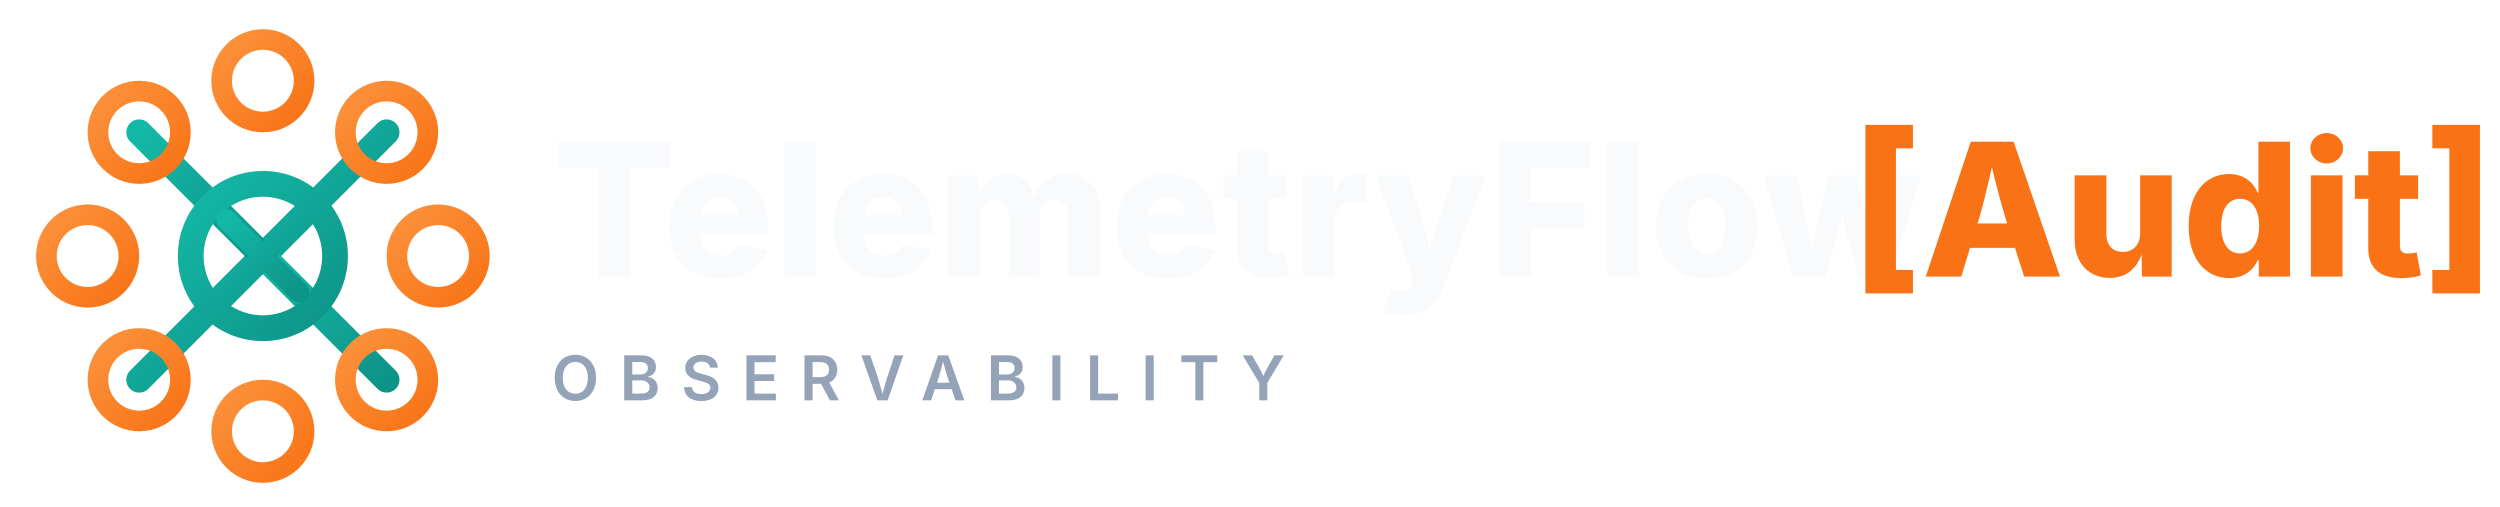
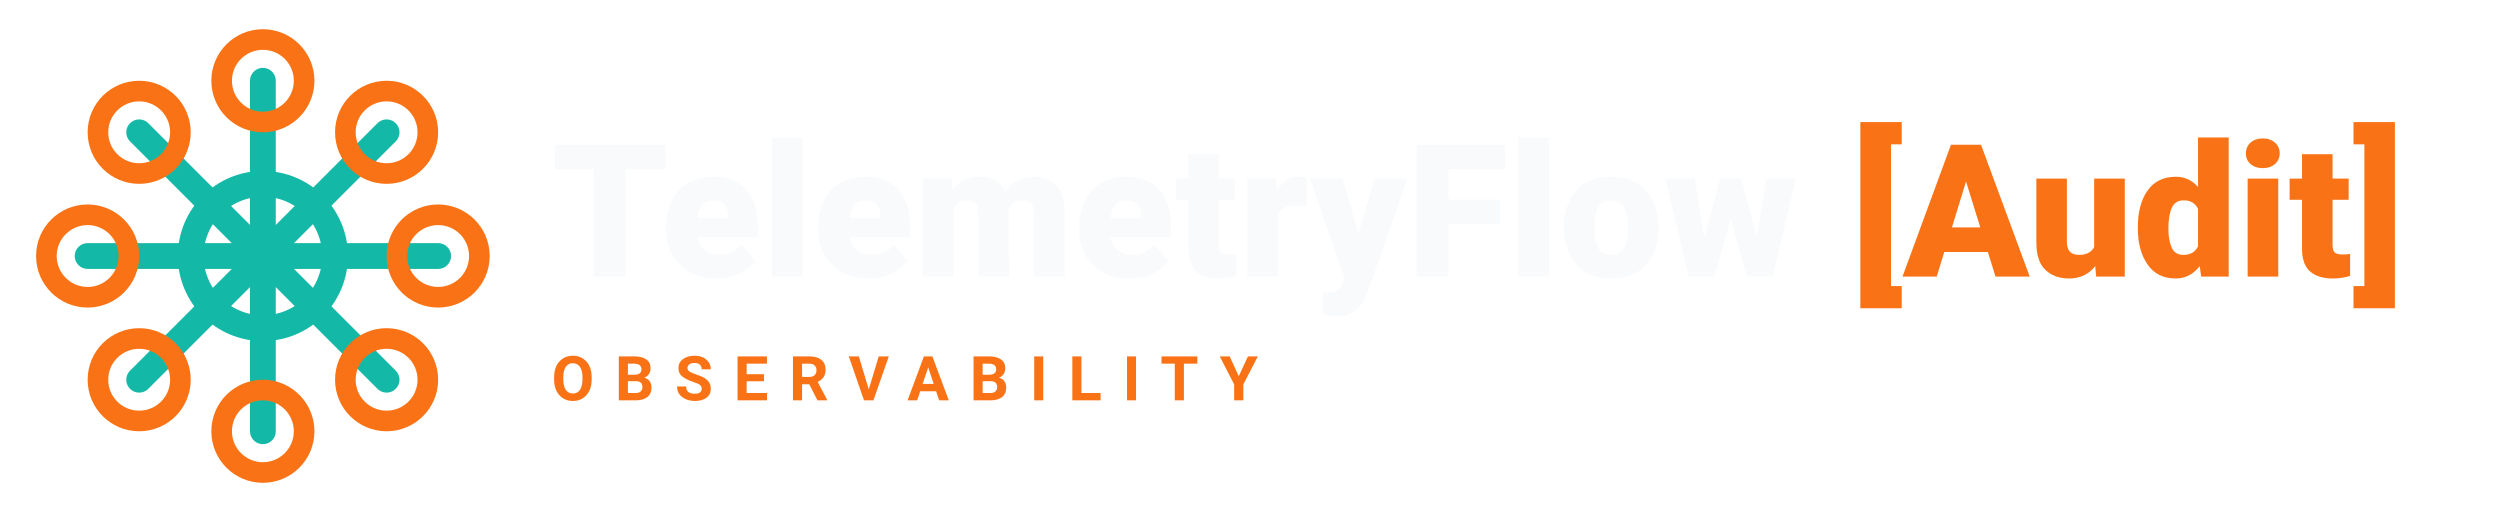
- <svg xmlns="http://www.w3.org/2000/svg" width="1455" height="295" viewBox="0 0 485 97">
-   <defs>
-     <linearGradient id="teal" x1="0%" y1="0%" x2="100%" y2="100%">
-       <stop offset="0%" stop-color="#14b8a6" />
-       <stop offset="100%" stop-color="#0d9488" />
-     </linearGradient>
-     <linearGradient id="coral" x1="0%" y1="0%" x2="100%" y2="100%">
-       <stop offset="0%" stop-color="#fb923c" />
-       <stop offset="100%" stop-color="#f97316" />
-     </linearGradient>
-   </defs>
+ <svg xmlns="http://www.w3.org/2000/svg" viewBox="0 0 485 97" width="1455" height="295">
  <g transform="translate(7,5)">
-     <line x1="44" y1="44" x2="44" y2="10" stroke="url(#teal)" stroke-width="5" stroke-linecap="round" />
-     <line x1="44" y1="44" x2="68" y2="20" stroke="url(#teal)" stroke-width="5" stroke-linecap="round" />
-     <line x1="44" y1="44" x2="78" y2="44" stroke="url(#teal)" stroke-width="5" stroke-linecap="round" />
-     <line x1="44" y1="44" x2="68" y2="68" stroke="url(#teal)" stroke-width="5" stroke-linecap="round" />
-     <line x1="44" y1="44" x2="44" y2="78" stroke="url(#teal)" stroke-width="5" stroke-linecap="round" />
-     <line x1="44" y1="44" x2="20" y2="68" stroke="url(#teal)" stroke-width="5" stroke-linecap="round" />
-     <line x1="44" y1="44" x2="10" y2="44" stroke="url(#teal)" stroke-width="5" stroke-linecap="round" />
-     <line x1="44" y1="44" x2="20" y2="20" stroke="url(#teal)" stroke-width="5" stroke-linecap="round" />
-     <circle cx="44" cy="10" r="8" fill="none" stroke="url(#coral)" stroke-width="4" />
-     <circle cx="68" cy="20" r="8" fill="none" stroke="url(#coral)" stroke-width="4" />
-     <circle cx="78" cy="44" r="8" fill="none" stroke="url(#coral)" stroke-width="4" />
-     <circle cx="68" cy="68" r="8" fill="none" stroke="url(#coral)" stroke-width="4" />
-     <circle cx="44" cy="78" r="8" fill="none" stroke="url(#coral)" stroke-width="4" />
-     <circle cx="20" cy="68" r="8" fill="none" stroke="url(#coral)" stroke-width="4" />
-     <circle cx="10" cy="44" r="8" fill="none" stroke="url(#coral)" stroke-width="4" />
-     <circle cx="20" cy="20" r="8" fill="none" stroke="url(#coral)" stroke-width="4" />
-     <circle cx="44" cy="44" r="14" fill="none" stroke="url(#teal)" stroke-width="5" />
-     <line x1="37" y1="37" x2="51" y2="51" stroke="url(#teal)" stroke-width="4" stroke-linecap="round" />
-     <line x1="51" y1="37" x2="37" y2="51" stroke="url(#teal)" stroke-width="4" stroke-linecap="round" />
-     <text x="100" y="48" font-family="system-ui, -apple-system, BlinkMacSystemFont, 'Segoe UI', sans-serif" font-size="36" font-weight="800" fill="#f8fafc">TelemetryFlow</text>
-     <text x="352" y="48" font-family="system-ui, -apple-system, BlinkMacSystemFont, 'Segoe UI', sans-serif" font-size="36" font-weight="800" fill="#f97316">[Audit]</text>
-     <text x="100" y="72" font-family="system-ui, -apple-system, BlinkMacSystemFont, 'Segoe UI', sans-serif" font-size="12" font-weight="600" fill="#94a3b8" letter-spacing="4">OBSERVABILITY</text>
+     <g id="icon">
+       <g stroke="#14b8a6" stroke-width="5" stroke-linecap="round">
+         <line x1="44" y1="44" x2="44" y2="10" />
+         <line x1="44" y1="44" x2="68" y2="20" />
+         <line x1="44" y1="44" x2="78" y2="44" />
+         <line x1="44" y1="44" x2="68" y2="68" />
+         <line x1="44" y1="44" x2="44" y2="78" />
+         <line x1="44" y1="44" x2="20" y2="68" />
+         <line x1="44" y1="44" x2="10" y2="44" />
+         <line x1="44" y1="44" x2="20" y2="20" />
+       </g>
+       <g fill="none" stroke="#f97316" stroke-width="4">
+         <circle cx="44" cy="10" r="8" />
+         <circle cx="68" cy="20" r="8" />
+         <circle cx="78" cy="44" r="8" />
+         <circle cx="68" cy="68" r="8" />
+         <circle cx="44" cy="78" r="8" />
+         <circle cx="20" cy="68" r="8" />
+         <circle cx="10" cy="44" r="8" />
+         <circle cx="20" cy="20" r="8" />
+       </g>
+       <circle cx="44" cy="44" r="14" fill="none" stroke="#14b8a6" stroke-width="5" />
+       <line x1="37" y1="37" x2="51" y2="51" stroke="#14b8a6" stroke-width="4" stroke-linecap="round" />
+       <line x1="51" y1="37" x2="37" y2="51" stroke="#14b8a6" stroke-width="4" stroke-linecap="round" />
+     </g>
+     <text x="100" y="48" font-family="system-ui,-apple-system,BlinkMacSystemFont,Roboto,sans-serif" font-size="36" font-weight="800" fill="#f8fafc">TelemetryFlow</text>
+     <text x="352" y="48" font-family="system-ui,-apple-system,BlinkMacSystemFont,Roboto,sans-serif" font-size="36" font-weight="800" fill="#f97316">[Audit]</text>
+     <text x="100" y="72" font-family="system-ui,-apple-system,BlinkMacSystemFont,Roboto,sans-serif" font-size="12" font-weight="600" fill="#f97316" letter-spacing="4">OBSERVABILITY</text>
  </g>
</svg>
